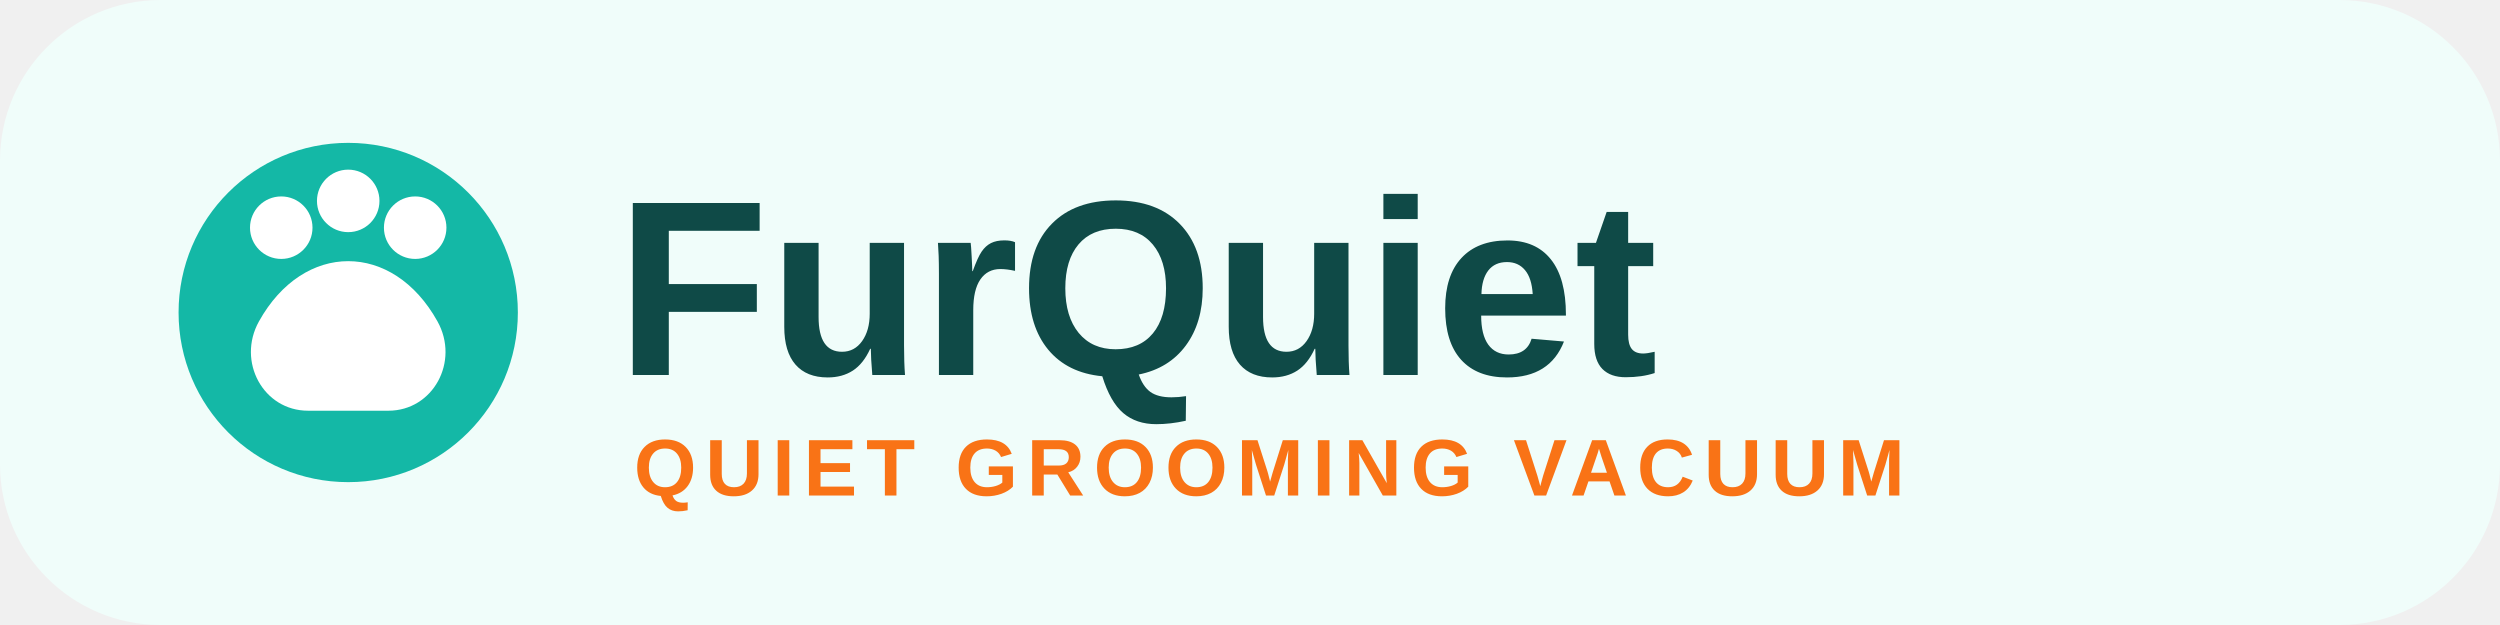
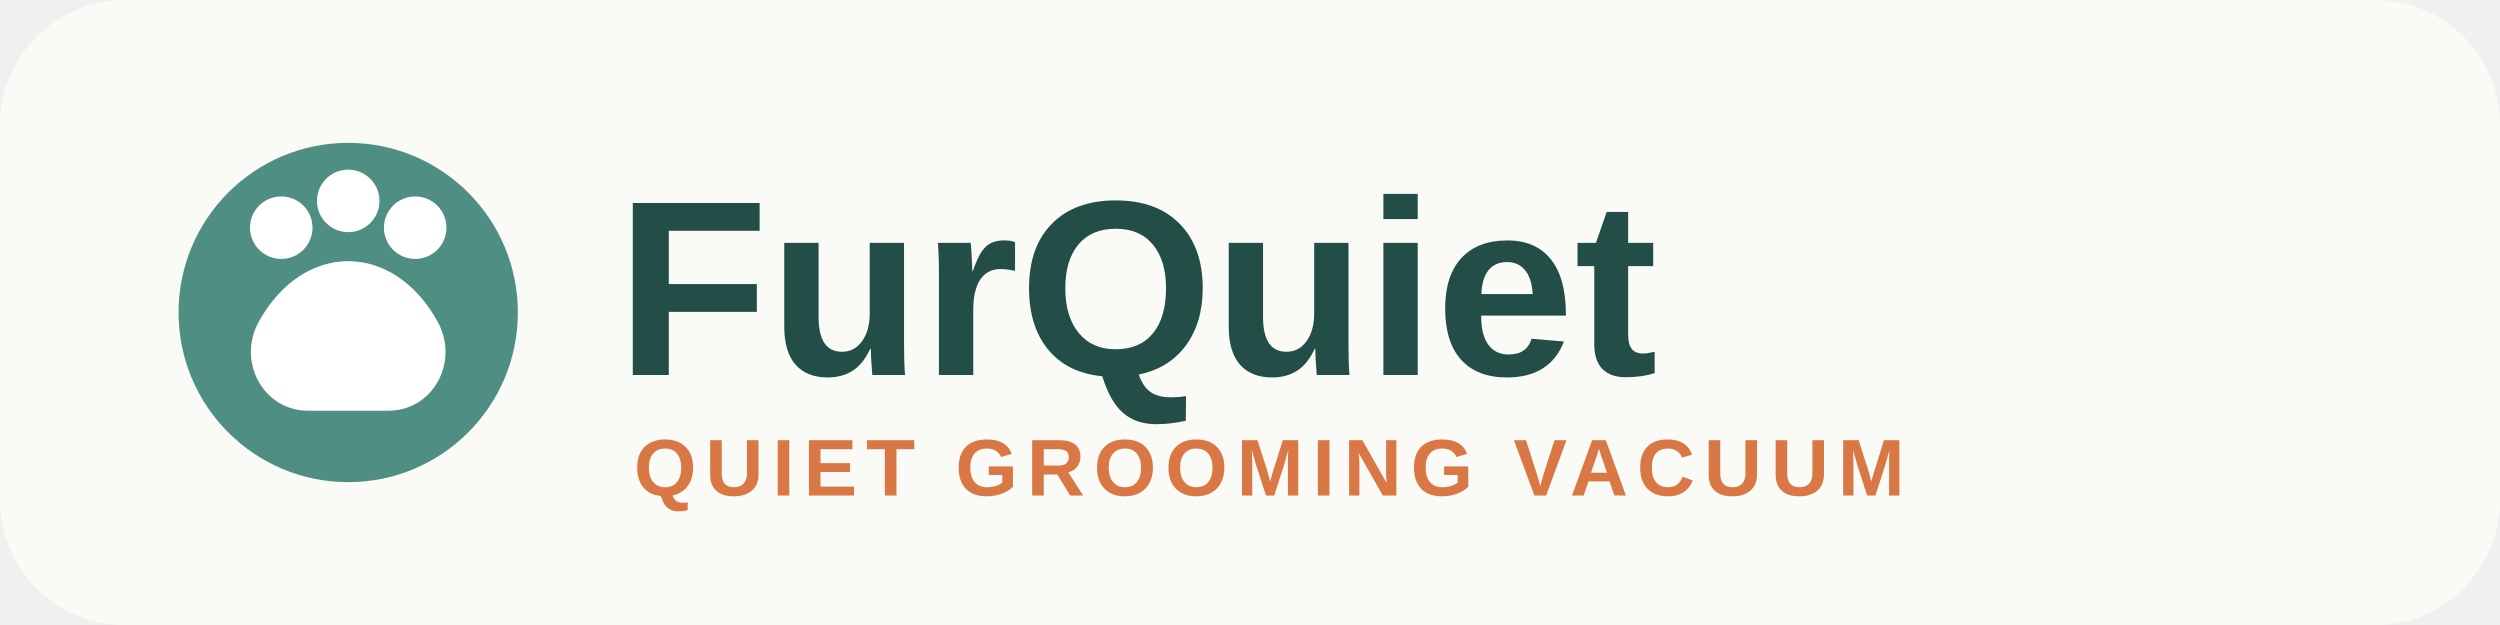
<svg xmlns="http://www.w3.org/2000/svg" viewBox="0 0 560 140" role="img" aria-label="FurQuiet">
-   <rect width="560" height="140" rx="36" fill="#f0fdfa" />
-   <circle cx="78" cy="70" r="38" fill="#14b8a6" />
+   <rect width="560" height="140" rx="28" fill="#FAFAF7" />
+   <circle cx="78" cy="70" r="38" fill="#4F8F83" />
  <path d="M58 72c10-18 30-18 40 0 5 9-1 20-11 20H69c-10 0-16-11-11-20Z" fill="#fff" />
  <circle cx="63" cy="51" r="7" fill="#fff" />
  <circle cx="78" cy="45" r="7" fill="#fff" />
  <circle cx="93" cy="51" r="7" fill="#fff" />
-   <text x="138" y="84" font-family="Arial, Helvetica, sans-serif" font-size="56" font-weight="900" fill="#0f4a47">FurQuiet</text>
-   <text x="142" y="111" font-family="Arial, Helvetica, sans-serif" font-size="18" font-weight="700" letter-spacing="2" fill="#f97316">QUIET GROOMING VACUUM</text>
+   <text x="138" y="84" font-family="Arial, Helvetica, sans-serif" font-size="56" font-weight="900" fill="#234E48">FurQuiet</text>
+   <text x="142" y="111" font-family="Arial, Helvetica, sans-serif" font-size="18" font-weight="700" letter-spacing="2" fill="#D97745">QUIET GROOMING VACUUM</text>
</svg>
